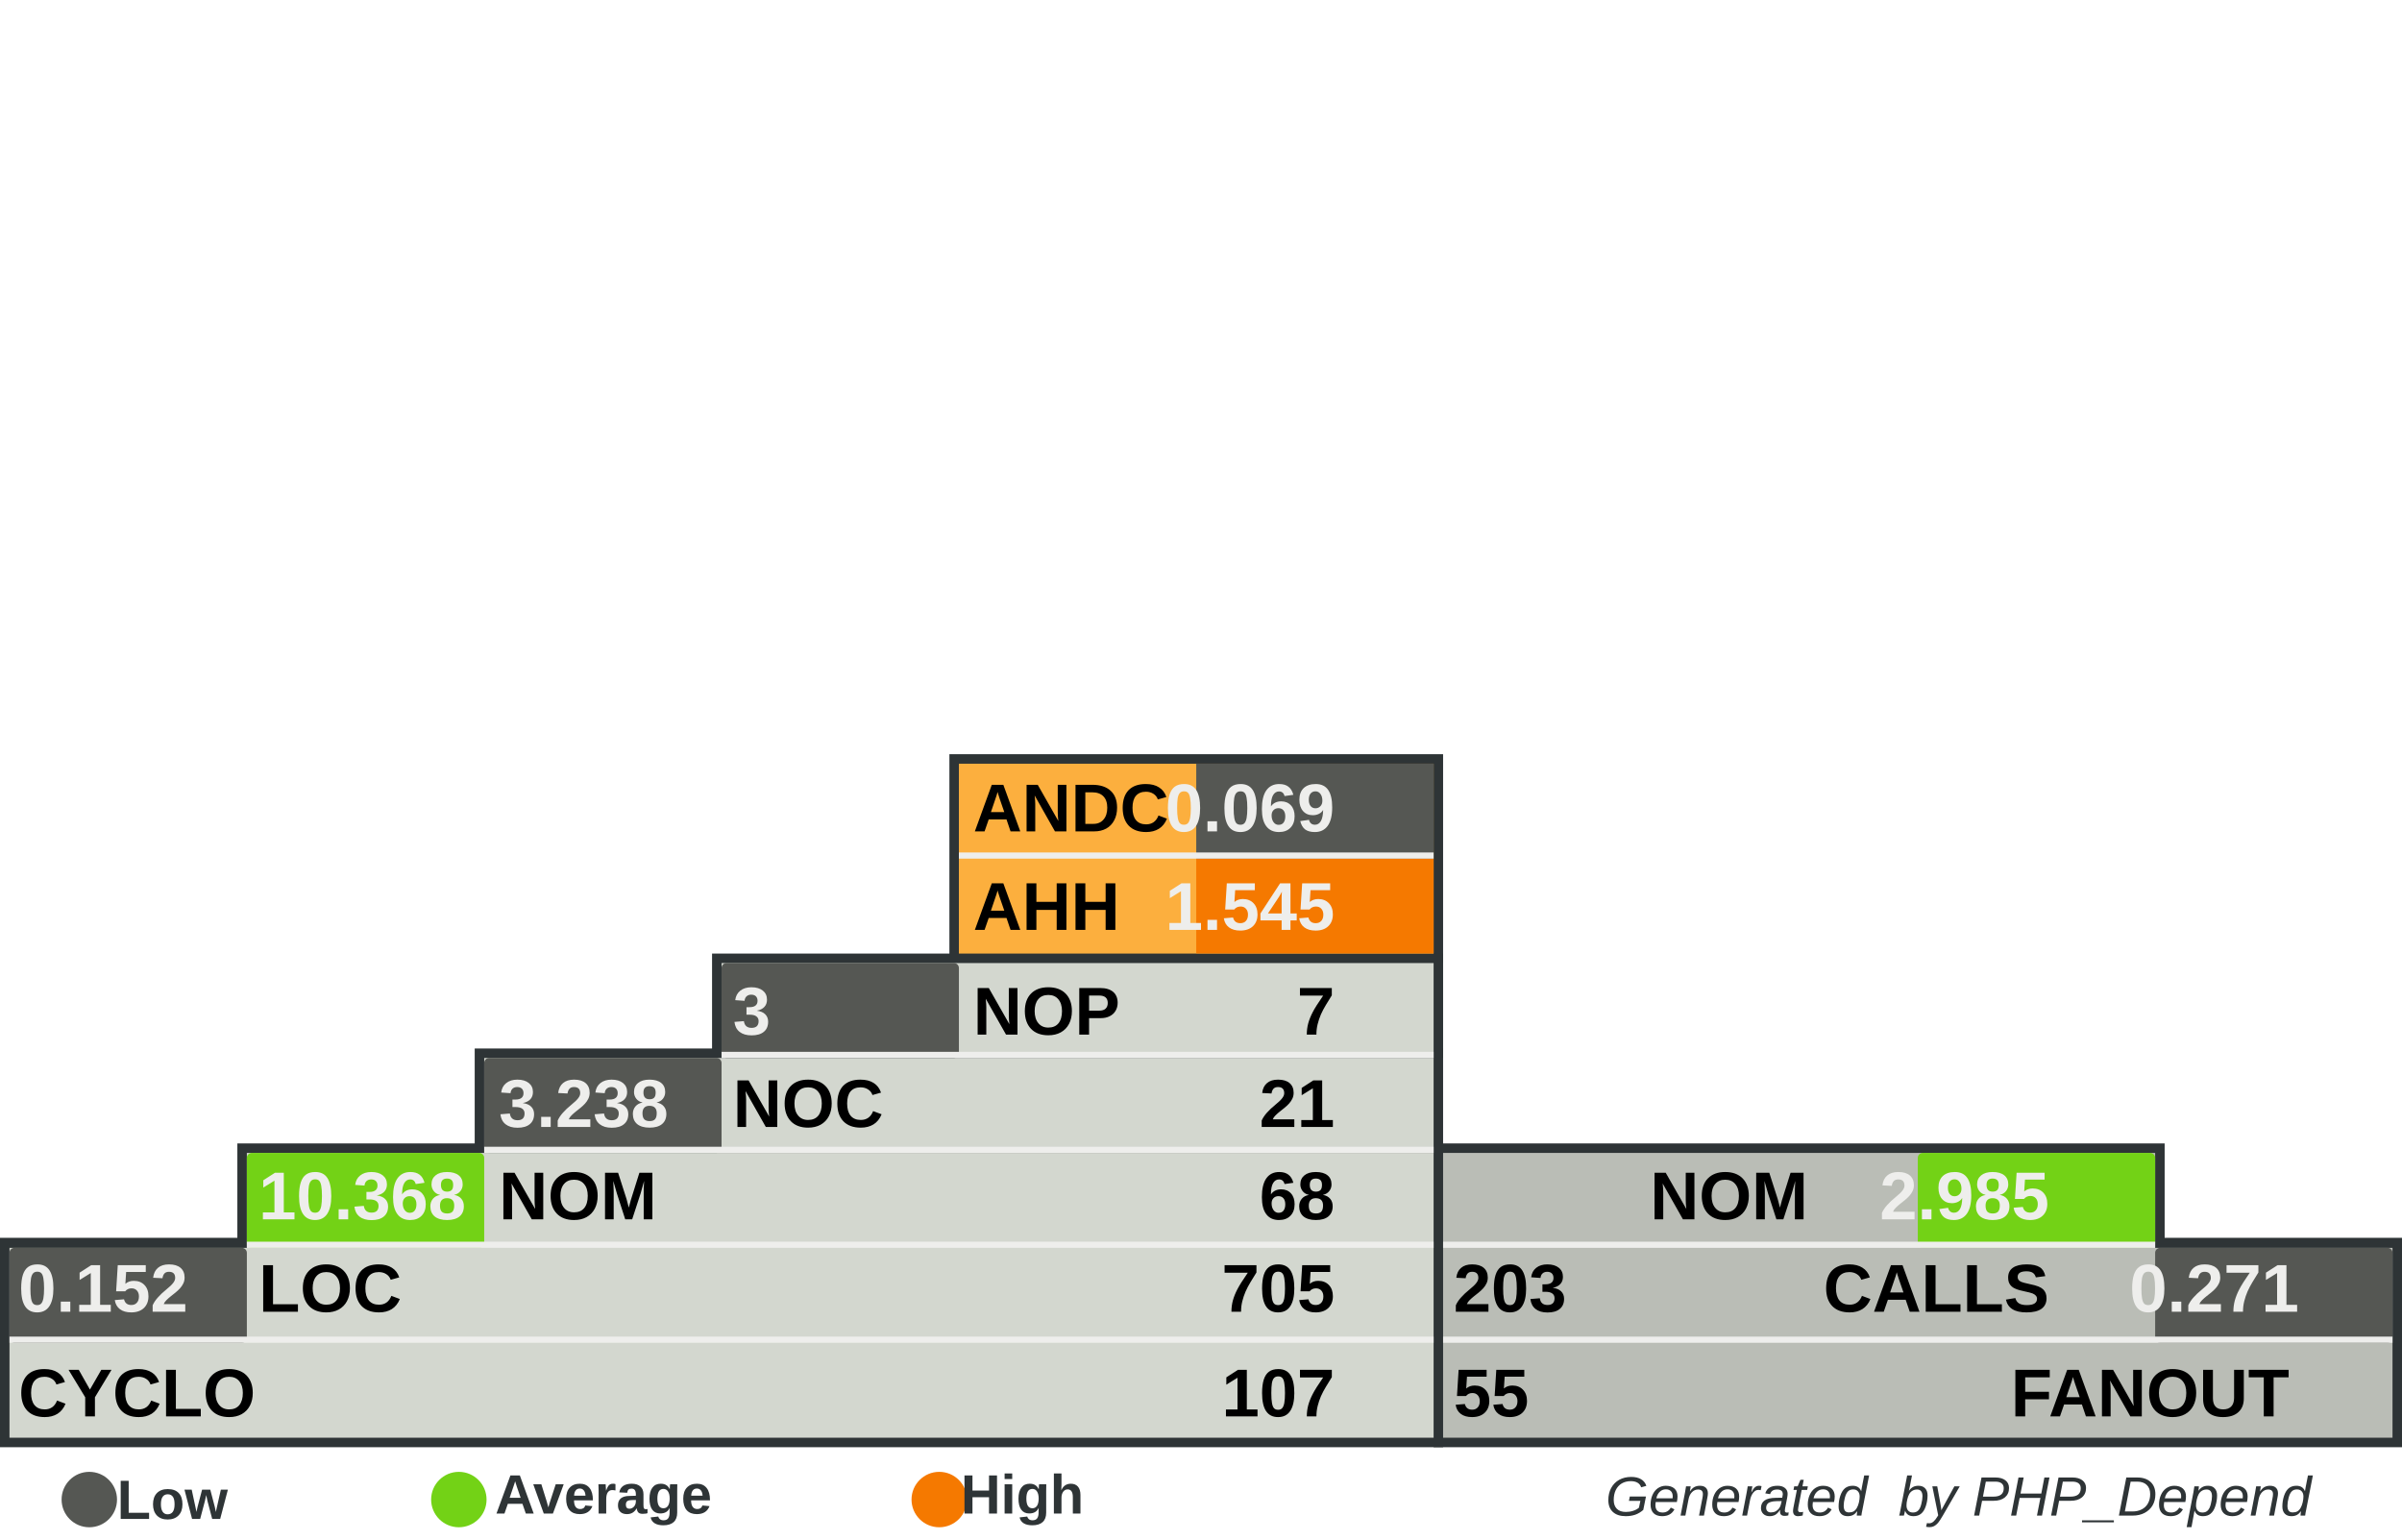
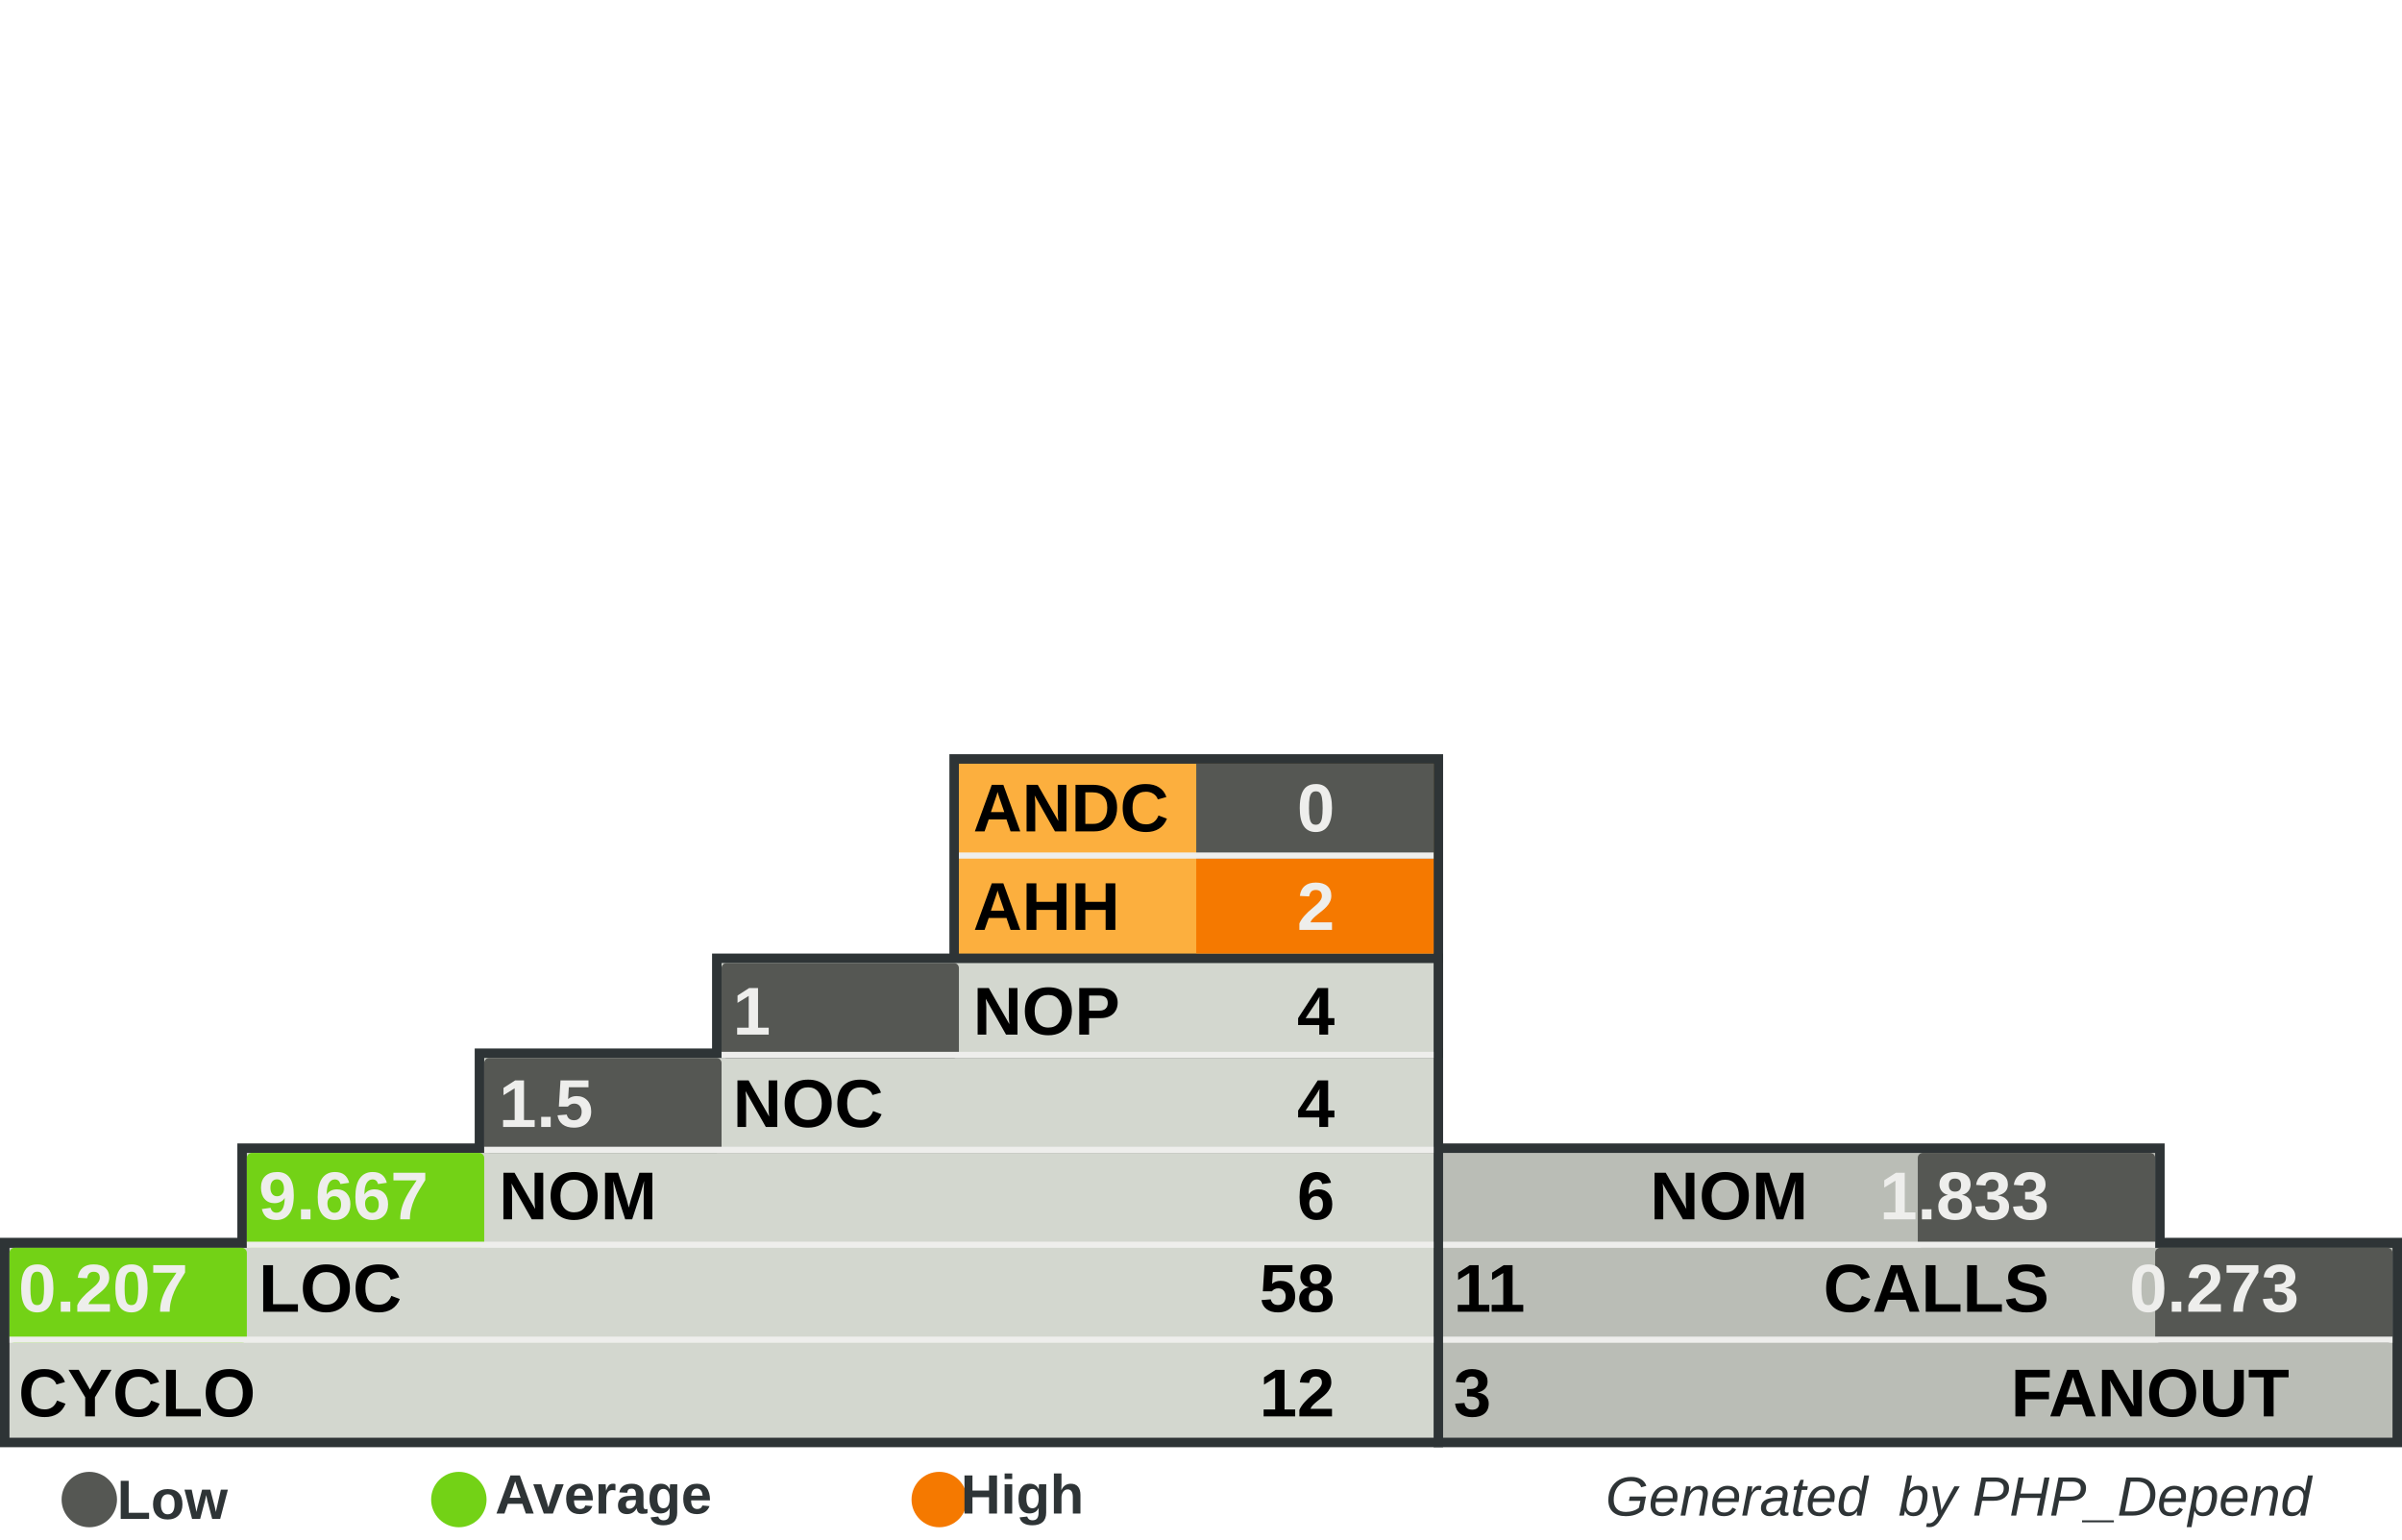
<svg xmlns="http://www.w3.org/2000/svg" width="390" height="250" id="svg5110" version="1.0">
  <defs id="defs5112">
    </defs>
  <g id="layer1">
    <rect style="fill:#555753" width="0" height="0" x="0" y="0" rx="0" ry="0" id="rect8982" xml:id="threshold.low" />
    <rect style="fill:#73d216" width="0" height="0" x="0" y="0" rx="0" ry="0" id="rect8983" xml:id="threshold.average" />
    <rect style="fill:#f57900" width="0" height="0" x="0" y="0" rx="0" ry="0" id="rect2834" xml:id="threshold.high" />
    <rect style="opacity:1;fill:#2e3436;fill-opacity:1;stroke:none;stroke-width:1;stroke-miterlimit:4;stroke-dasharray:none;stroke-opacity:1" id="rect4954" width="118.696" height="16.957" x="232.767" y="185.672" rx="2.978" ry="0" />
    <rect style="opacity:1;fill:#2e3436;fill-opacity:1;stroke:none;stroke-width:1;stroke-miterlimit:4;stroke-dasharray:none;stroke-opacity:1" id="rect4956" width="157.233" height="34" x="232.767" y="201" rx="3.945" ry="0" />
    <rect style="opacity:1;fill:#2e3436;fill-opacity:1;stroke:none;stroke-width:1;stroke-miterlimit:4;stroke-dasharray:none;stroke-opacity:1" id="rect4958" width="80.158" height="33.913" x="154.15" y="122.47" rx="2.011" ry="0" />
    <rect style="opacity:1;fill:#2e3436;fill-opacity:1;stroke:none;stroke-width:1;stroke-miterlimit:4;stroke-dasharray:none;stroke-opacity:1" id="rect4960" width="234.308" height="34" x="0" y="201" rx="5.879" ry="0" />
    <rect style="opacity:1;fill:#2e3436;fill-opacity:1;stroke:none;stroke-width:1;stroke-miterlimit:4;stroke-dasharray:none;stroke-opacity:1" id="rect4962" width="195.771" height="16.957" x="38.538" y="185.672" rx="4.912" ry="0" />
    <rect style="opacity:1;fill:#2e3436;fill-opacity:1;stroke:none;stroke-width:1;stroke-miterlimit:4;stroke-dasharray:none;stroke-opacity:1" id="rect4964" width="157.233" height="16.957" x="77.075" y="170.257" rx="3.945" ry="0" />
    <rect style="opacity:1;fill:#2e3436;fill-opacity:1;stroke:none;stroke-width:1;stroke-miterlimit:4;stroke-dasharray:none;stroke-opacity:1" id="rect4966" width="118.696" height="16.957" x="115.613" y="154.842" rx="2.978" ry="0" />
    <rect style="opacity:1;fill:#d3d7cf;fill-opacity:1;stroke:none;stroke-width:1;stroke-miterlimit:4;stroke-dasharray:none;stroke-opacity:1" id="rect4968" width="231.225" height="30.83" x="1.542" y="202.628" rx="5.801" ry="0" />
    <rect style="opacity:1;fill:#d3d7cf;fill-opacity:1;stroke:none;stroke-width:1;stroke-miterlimit:4;stroke-dasharray:none;stroke-opacity:1" id="rect4970" width="192.688" height="15.415" x="40.079" y="187.214" rx="4.834" ry="0" />
    <rect style="opacity:1;fill:#d3d7cf;fill-opacity:1;stroke:none;stroke-width:1;stroke-miterlimit:4;stroke-dasharray:none;stroke-opacity:1" id="rect4972" width="154.15" height="15.415" x="78.617" y="171.798" rx="3.868" ry="0" />
    <rect style="opacity:1;fill:#d3d7cf;fill-opacity:1;stroke:none;stroke-width:1;stroke-miterlimit:4;stroke-dasharray:none;stroke-opacity:1" id="rect4974" width="115.613" height="15.415" x="117.154" y="156.383" rx="2.901" ry="0" />
    <rect style="opacity:1;fill:#fcaf3e;fill-opacity:1;stroke:none;stroke-width:1;stroke-miterlimit:4;stroke-dasharray:none;stroke-opacity:1" id="rect4976" width="77.075" height="30.83" x="155.692" y="124.012" rx="1.934" ry="0" />
    <rect style="opacity:1;fill:#babdb6;fill-opacity:1;stroke:none;stroke-width:1;stroke-miterlimit:4;stroke-dasharray:none;stroke-opacity:1" id="rect4978" width="154.15" height="30.83" x="234.308" y="202.628" rx="3.868" ry="0" />
    <rect style="opacity:1;fill:#babdb6;fill-opacity:1;stroke:none;stroke-width:1;stroke-miterlimit:4;stroke-dasharray:none;stroke-opacity:1" id="rect4980" width="115.613" height="15.415" x="234.308" y="187.213" rx="2.901" ry="0" />
    <rect style="opacity:1;fill:#555753;fill-opacity:1;stroke:none;stroke-width:1;stroke-miterlimit:4;stroke-dasharray:none;stroke-opacity:1" id="rect4982" xml:id="rect.andc" width="38.538" height="15.43" x="194.229" y="124.012" rx="0.967" ry="0" />
    <rect style="opacity:1;fill:#f57900;fill-opacity:1;stroke:none;stroke-width:1;stroke-miterlimit:4;stroke-dasharray:none;stroke-opacity:1" id="rect2851" xml:id="rect.ahh" width="38.538" height="15.4" x="194.229" y="139.412" rx="0.967" ry="0" />
    <rect style="opacity:1;fill:#555753;fill-opacity:1;stroke:none;stroke-width:1;stroke-miterlimit:4;stroke-dasharray:none;stroke-opacity:1" id="rect4984" xml:id="rect.noc-nop" width="38.538" height="15.415" x="117.154" y="156.383" rx="0.806" />
    <rect style="opacity:1;fill:#555753;fill-opacity:1;stroke:none;stroke-width:1;stroke-miterlimit:4;stroke-dasharray:none;stroke-opacity:1" id="rect4986" xml:id="rect.nom-noc" width="38.538" height="15.415" x="78.617" y="171.798" rx="0.806" />
    <rect style="opacity:1;fill:#73d216;fill-opacity:1;stroke:none;stroke-width:1;stroke-miterlimit:4;stroke-dasharray:none;stroke-opacity:1" id="rect4988" xml:id="rect.loc-nom" width="38.538" height="15.415" x="40.079" y="187.213" rx="0.806" />
-     <rect style="opacity:1;fill:#555753;fill-opacity:1;stroke:none;stroke-width:1;stroke-miterlimit:4;stroke-dasharray:none;stroke-opacity:1" id="rect4990" xml:id="rect.cyclo-loc" width="38.538" height="15.415" x="1.542" y="202.628" rx="0.806" />
-     <rect style="opacity:1;fill:#73d216;fill-opacity:1;stroke:none;stroke-width:1;stroke-miterlimit:4;stroke-dasharray:none;stroke-opacity:1" id="rect4992" xml:id="rect.calls-nom" width="38.538" height="15.415" x="311.383" y="187.213" rx="0.806" />
+     <rect style="opacity:1;fill:#73d216;fill-opacity:1;stroke:none;stroke-width:1;stroke-miterlimit:4;stroke-dasharray:none;stroke-opacity:1" id="rect4990" xml:id="rect.cyclo-loc" width="38.538" height="15.415" x="1.542" y="202.628" rx="0.806" />
+     <rect style="opacity:1;fill:#555753;fill-opacity:1;stroke:none;stroke-width:1;stroke-miterlimit:4;stroke-dasharray:none;stroke-opacity:1" id="rect4992" xml:id="rect.calls-nom" width="38.538" height="15.415" x="311.383" y="187.213" rx="0.806" />
    <rect style="opacity:1;fill:#555753;fill-opacity:1;stroke:none;stroke-width:1;stroke-miterlimit:4;stroke-dasharray:none;stroke-opacity:1" id="rect4994" xml:id="rect.fanout-calls" width="38.538" height="15.415" x="349.921" y="202.628" rx="0.806" />
    <rect style="opacity:1;fill:#eeeeec;fill-opacity:1;stroke:none;stroke-width:1;stroke-miterlimit:4;stroke-dasharray:none;stroke-opacity:1" id="rect4996" width="231.225" height="1" x="1.542" y="217.043" rx="5.801" ry="0" />
    <rect style="opacity:1;fill:#eeeeec;fill-opacity:1;stroke:none;stroke-width:1;stroke-miterlimit:4;stroke-dasharray:none;stroke-opacity:1" id="rect4998" width="192.688" height="1" x="40.079" y="201.628" rx="4.834" ry="0" />
    <rect style="opacity:1;fill:#eeeeec;fill-opacity:1;stroke:none;stroke-width:1;stroke-miterlimit:4;stroke-dasharray:none;stroke-opacity:1" id="rect5000" width="154.15" height="1" x="78.617" y="186.213" rx="3.868" ry="0" />
    <rect style="opacity:1;fill:#eeeeec;fill-opacity:1;stroke:none;stroke-width:1;stroke-miterlimit:4;stroke-dasharray:none;stroke-opacity:1" id="rect5002" width="115.613" height="1" x="117.154" y="170.798" rx="2.901" ry="0" />
    <rect style="opacity:1;fill:#eeeeec;fill-opacity:1;stroke:none;stroke-width:1;stroke-miterlimit:4;stroke-dasharray:none;stroke-opacity:1" id="rect5004" width="115.613" height="1" x="234.308" y="201.628" rx="2.901" ry="0" />
    <rect style="opacity:1;fill:#eeeeec;fill-opacity:1;stroke:none;stroke-width:1;stroke-miterlimit:4;stroke-dasharray:none;stroke-opacity:1" id="rect5006" width="154.15" height="1" x="234.308" y="217.043" rx="3.868" ry="0" />
    <rect style="opacity:1;fill:#eeeeec;fill-opacity:1;stroke:none;stroke-width:1;stroke-miterlimit:4;stroke-dasharray:none;stroke-opacity:1" id="rect5008" width="77.075" height="1" x="155.692" y="138.427" rx="1.934" ry="0" />
    <text xml:space="preserve" style="font-size:11px;font-style:normal;font-variant:normal;font-weight:bold;font-stretch:normal;fill:#000000;fill-opacity:1;stroke:none;stroke-width:1px;stroke-linecap:butt;stroke-linejoin:miter;stroke-opacity:1;font-family:Arial" x="158" y="135" title="Average Number of Derived Classes" id="text5010">
      <tspan title="Average Number of Derived Classes" id="tspan5012" x="158" y="135">ANDC</tspan>
    </text>
    <text xml:space="preserve" style="font-size:11px;font-style:normal;font-variant:normal;font-weight:bold;font-stretch:normal;fill:#000000;fill-opacity:1;stroke:none;stroke-width:1px;stroke-linecap:butt;stroke-linejoin:miter;stroke-opacity:1;font-family:Arial" x="158" y="151" title="Average Hierarchy Height" id="text5014">
      <tspan title="Average Hierarchy Height" id="tspan5016" x="158" y="151">AHH</tspan>
    </text>
    <text xml:space="preserve" style="font-size:11px;font-style:normal;font-variant:normal;font-weight:bold;font-stretch:normal;fill:#000000;fill-opacity:1;stroke:none;stroke-width:1px;stroke-linecap:butt;stroke-linejoin:miter;stroke-opacity:1;font-family:Arial" x="158" y="168" title="Number Of Packages" id="text5018">
      <tspan title="Number Of Packages" id="tspan5020" x="158" y="168">NOP</tspan>
    </text>
    <text xml:space="preserve" style="font-size:11px;font-style:normal;font-variant:normal;font-weight:bold;font-stretch:normal;fill:#000000;fill-opacity:1;stroke:none;stroke-width:1px;stroke-linecap:butt;stroke-linejoin:miter;stroke-opacity:1;font-family:Arial" x="119" y="183" id="text5022" title="Number Of Classes" transform="scale(0.9999985,1.000001)">
      <tspan title="Number Of Classes" id="tspan5024" x="119" y="183">NOC</tspan>
    </text>
    <text xml:space="preserve" style="font-size:11px;font-style:normal;font-variant:normal;font-weight:bold;font-stretch:normal;fill:#000000;fill-opacity:1;stroke:none;stroke-width:1px;stroke-linecap:butt;stroke-linejoin:miter;stroke-opacity:1;font-family:Arial" x="81" y="198" id="text5026" title="Number Of Methods (Methods+Functions)" transform="scale(0.9999985,1.000001)">
      <tspan title="Number Of Methods (Methods+Functions)" id="tspan5028" x="81" y="198">NOM</tspan>
    </text>
    <text xml:space="preserve" style="font-size:11px;font-style:normal;font-variant:normal;font-weight:bold;font-stretch:normal;fill:#000000;fill-opacity:1;stroke:none;stroke-width:1px;stroke-linecap:butt;stroke-linejoin:miter;stroke-opacity:1;font-family:Arial" x="42" y="213" id="text5030" title="Lines Of Code (Non Comment and Non Whitespace Lines)" transform="scale(0.9999985,1.000001)">
      <tspan title="Lines Of Code (Non Comment and Non Whitespace Lines)" id="tspan5032" x="42" y="213">LOC</tspan>
    </text>
    <text xml:space="preserve" style="font-size:11px;font-style:normal;font-variant:normal;font-weight:bold;font-stretch:normal;fill:#000000;fill-opacity:1;stroke:none;stroke-width:1px;stroke-linecap:butt;stroke-linejoin:miter;stroke-opacity:1;font-family:Arial" x="3" y="230" id="text5034" title="Cyclomatic Complexity" transform="scale(0.9999985,1.000001)">
      <tspan title="Cyclomatic Complexity" id="tspan5036" x="3" y="230">CYCLO</tspan>
    </text>
    <text xml:space="preserve" style="font-size:11px;font-style:normal;font-variant:normal;font-weight:bold;font-stretch:normal;text-align:end;text-anchor:end;fill:#000000;fill-opacity:1;stroke:none;stroke-width:1px;stroke-linecap:butt;stroke-linejoin:miter;stroke-opacity:1;font-family:Arial" x="308.858" y="198" id="text5038" title="Number Of Methods (Methods+Functions)" transform="scale(0.9999985,1.000001)">
      <tspan title="Number Of Methods (Methods+Functions)" id="tspan5040" x="308.858" y="198">NOM</tspan>
    </text>
    <text xml:space="preserve" style="font-size:11px;font-style:normal;font-variant:normal;font-weight:bold;font-stretch:normal;text-anchor:end;fill:#000000;fill-opacity:1;stroke:none;stroke-width:1px;stroke-linecap:butt;stroke-linejoin:miter;stroke-opacity:1;font-family:Arial" x="348" y="213" id="text5042" title="Number of Operation Calls" transform="scale(0.9999985,1.000001)">
      <tspan title="Number of Operation Calls" id="tspan5044" x="348" y="213">CALLS</tspan>
    </text>
    <text xml:space="preserve" style="font-size:11px;font-style:normal;font-variant:normal;font-weight:bold;font-stretch:normal;text-anchor:end;fill:#000000;fill-opacity:1;stroke:none;stroke-width:1px;stroke-linecap:butt;stroke-linejoin:miter;stroke-opacity:1;font-family:Arial" x="387" y="230" id="text5046" title="Number of Called Classes" transform="scale(0.9999985,1.000001)">
      <tspan title="Number of Called Classes" id="tspan5048" x="387" y="230">FANOUT</tspan>
    </text>
    <text xml:space="preserve" style="font-size:11px;font-style:normal;font-variant:normal;font-weight:bold;font-stretch:normal;fill:#000000;fill-opacity:1;stroke:none;stroke-width:1px;stroke-linecap:butt;stroke-linejoin:miter;stroke-opacity:1;font-family:Arial" title="Number of Called Classes" x="236" y="230" id="text5050" transform="scale(0.9999985,1.000001)">
-       <tspan title="Number of Called Classes" id="tspan5052" xml:id="pdepend.fanout" x="236" y="230">55</tspan>
+       <tspan title="Number of Called Classes" id="tspan5052" xml:id="pdepend.fanout" x="236" y="230">3</tspan>
    </text>
    <text xml:space="preserve" style="font-size:11px;font-style:normal;font-variant:normal;font-weight:bold;font-stretch:normal;fill:#000000;fill-opacity:1;stroke:none;stroke-width:1px;stroke-linecap:butt;stroke-linejoin:miter;stroke-opacity:1;font-family:Arial" title="Number of Operation Calls" x="236" y="213" id="text5054" transform="scale(0.9999985,1.000001)">
-       <tspan title="Number of Operation Calls" id="tspan5056" xml:id="pdepend.calls" x="236" y="213">203</tspan>
+       <tspan title="Number of Operation Calls" id="tspan5056" xml:id="pdepend.calls" x="236" y="213">11</tspan>
    </text>
    <text xml:space="preserve" style="font-size:11px;font-style:normal;font-variant:normal;font-weight:bold;font-stretch:normal;text-anchor:end;fill:#000000;fill-opacity:1;stroke:none;stroke-width:1px;stroke-linecap:butt;stroke-linejoin:miter;stroke-opacity:1;font-family:Arial" title="Cyclomatic Complexity" x="232" y="230" id="text5058" transform="scale(0.9999985,1.000001)">
-       <tspan title="Cyclomatic Complexity" id="tspan5060" xml:id="pdepend.cyclo" x="232" y="230">107</tspan>
+       <tspan title="Cyclomatic Complexity" id="tspan5060" xml:id="pdepend.cyclo" x="232" y="230">12</tspan>
    </text>
    <text xml:space="preserve" style="font-size:11px;font-style:normal;font-variant:normal;font-weight:bold;font-stretch:normal;text-anchor:end;fill:#000000;fill-opacity:1;stroke:none;stroke-width:1px;stroke-linecap:butt;stroke-linejoin:miter;stroke-opacity:1;font-family:Arial" title="Lines Of Code (Non Comment and Non Whitespace Lines)" x="232" y="213" id="text5062" transform="scale(0.9999985,1.000001)">
-       <tspan xml:id="pdepend.loc" title="Lines Of Code (Non Comment and Non Whitespace Lines)" id="tspan5064" x="232" y="213">705</tspan>
+       <tspan xml:id="pdepend.loc" title="Lines Of Code (Non Comment and Non Whitespace Lines)" id="tspan5064" x="232" y="213">58</tspan>
    </text>
    <text xml:space="preserve" style="font-size:11px;font-style:normal;font-variant:normal;font-weight:bold;font-stretch:normal;text-anchor:end;fill:#000000;fill-opacity:1;stroke:none;stroke-width:1px;stroke-linecap:butt;stroke-linejoin:miter;stroke-opacity:1;font-family:Arial" title="Number Of Methods (Methods+Functions)" x="232" y="198" id="text5066" transform="scale(0.9999985,1.000001)">
-       <tspan title="Number Of Methods (Methods+Functions)" id="tspan5068" xml:id="pdepend.nom" x="232" y="198">68</tspan>
+       <tspan title="Number Of Methods (Methods+Functions)" id="tspan5068" xml:id="pdepend.nom" x="232" y="198">6</tspan>
    </text>
    <text xml:space="preserve" style="font-size:11px;font-style:normal;font-variant:normal;font-weight:bold;font-stretch:normal;text-anchor:end;fill:#000000;fill-opacity:1;stroke:none;stroke-width:1px;stroke-linecap:butt;stroke-linejoin:miter;stroke-opacity:1;font-family:Arial" title="Number Of Packages" x="232" y="168" id="text5070" transform="scale(0.9999985,1.000001)">
-       <tspan title="Number Of Packages" id="tspan5072" xml:id="pdepend.nop" x="232" y="168">7</tspan>
+       <tspan title="Number Of Packages" id="tspan5072" xml:id="pdepend.nop" x="232" y="168">4</tspan>
    </text>
    <text xml:space="preserve" style="font-size:11px;font-style:normal;font-variant:normal;font-weight:bold;font-stretch:normal;text-anchor:end;fill:#000000;fill-opacity:1;stroke:none;stroke-width:1px;stroke-linecap:butt;stroke-linejoin:miter;stroke-opacity:1;font-family:Arial" title="Number Of Classes" x="232" y="183" id="text5074" transform="scale(0.9999985,1.000001)">
-       <tspan title="Number Of Classes" id="tspan5076" xml:id="pdepend.noc" x="232" y="183">21</tspan>
+       <tspan title="Number Of Classes" id="tspan5076" xml:id="pdepend.noc" x="232" y="183">4</tspan>
    </text>
    <text xml:space="preserve" style="font-size:11px;font-style:normal;font-variant:normal;font-weight:bold;font-stretch:normal;text-anchor:end;fill:#eeeeec;fill-opacity:1;stroke:none;stroke-width:1px;stroke-linecap:butt;stroke-linejoin:miter;stroke-opacity:1;font-family:Arial" title="Average Number of Derived Classes" x="232" y="135" id="text5078" transform="scale(0.9999985,1.000001)">
-       <tspan title="Average Number of Derived Classes" id="tspan5080" xml:id="pdepend.andc" x="232" y="135">0.069</tspan>
+       <tspan title="Average Number of Derived Classes" id="tspan5080" xml:id="pdepend.andc" x="232" y="135">0</tspan>
    </text>
    <text xml:space="preserve" style="font-size:11px;font-style:normal;font-variant:normal;font-weight:bold;font-stretch:normal;text-anchor:end;fill:#eeeeec;fill-opacity:1;stroke:none;stroke-width:1px;stroke-linecap:butt;stroke-linejoin:miter;stroke-opacity:1;font-family:Arial" title="Average Hierarchy Height" x="232" y="151" id="text5082" transform="scale(0.9999985,1.000001)">
-       <tspan title="Average Hierarchy Height" id="tspan5084" xml:id="pdepend.ahh" x="232" y="151">1.545</tspan>
+       <tspan title="Average Hierarchy Height" id="tspan5084" xml:id="pdepend.ahh" x="232" y="151">2</tspan>
    </text>
    <text xml:space="preserve" style="font-size:11px;font-style:normal;font-variant:normal;font-weight:bold;font-stretch:normal;fill:#eeeeec;fill-opacity:1;stroke:none;stroke-width:1px;stroke-linecap:butt;stroke-linejoin:miter;stroke-opacity:1;font-family:Arial" title="Ratio: Number of Classes / Number of Packages" x="119" y="168" id="text5086" transform="scale(0.9999985,1.000001)">
-       <tspan title="Ratio: Number of Classes / Number of Packages" id="tspan5088" xml:id="pdepend.noc-nop" x="119" y="168">3</tspan>
+       <tspan title="Ratio: Number of Classes / Number of Packages" id="tspan5088" xml:id="pdepend.noc-nop" x="119" y="168">1</tspan>
    </text>
    <text xml:space="preserve" style="font-size:11px;font-style:normal;font-variant:normal;font-weight:bold;font-stretch:normal;fill:#eeeeec;fill-opacity:1;stroke:none;stroke-width:1px;stroke-linecap:butt;stroke-linejoin:miter;stroke-opacity:1;font-family:Arial" title="Ratio: Number of Methods / Number of Classes" x="81" y="183" id="text5090" transform="scale(0.9999985,1.000001)">
-       <tspan title="Ratio: Number of Methods / Number of Classes" id="tspan5092" xml:id="pdepend.nom-noc" x="81" y="183">3.238</tspan>
+       <tspan title="Ratio: Number of Methods / Number of Classes" id="tspan5092" xml:id="pdepend.nom-noc" x="81" y="183">1.5</tspan>
    </text>
    <text xml:space="preserve" style="font-size:11px;font-style:normal;font-variant:normal;font-weight:bold;font-stretch:normal;fill:#eeeeec;fill-opacity:1;stroke:none;stroke-width:1px;stroke-linecap:butt;stroke-linejoin:miter;stroke-opacity:1;font-family:Arial" title="Ratio: Lines of Code / Number of Methods" x="42" y="198" id="text5094" transform="scale(0.9999985,1.000001)">
-       <tspan title="Ratio: Lines of Code / Number of Methods" id="tspan5096" xml:id="pdepend.loc-nom" x="42" y="198">10.368</tspan>
+       <tspan title="Ratio: Lines of Code / Number of Methods" id="tspan5096" xml:id="pdepend.loc-nom" x="42" y="198">9.667</tspan>
    </text>
    <text xml:space="preserve" style="font-size:11px;font-style:normal;font-variant:normal;font-weight:bold;font-stretch:normal;fill:#eeeeec;fill-opacity:1;stroke:none;stroke-width:1px;stroke-linecap:butt;stroke-linejoin:miter;stroke-opacity:1;font-family:Arial" title="Ratio: Cyclomatic Complexity / Lines of Code" x="3" y="213" id="text5098" transform="scale(0.9999985,1.000001)">
-       <tspan title="Ratio: Cyclomatic Complexity / Lines of Code" id="tspan5100" xml:id="pdepend.cyclo-loc" x="3" y="213">0.152</tspan>
+       <tspan title="Ratio: Cyclomatic Complexity / Lines of Code" id="tspan5100" xml:id="pdepend.cyclo-loc" x="3" y="213">0.207</tspan>
    </text>
    <text xml:space="preserve" style="font-size:11px;font-style:normal;font-variant:normal;font-weight:bold;font-stretch:normal;text-anchor:end;fill:#eeeeec;fill-opacity:1;stroke:none;stroke-width:1px;stroke-linecap:butt;stroke-linejoin:miter;stroke-opacity:1;font-family:Arial" title="Ratio: Number of Called Classes(FANOUT) / Number of Operation Calls" x="388.563" y="213" id="text5102" transform="scale(0.9999985,1.000001)">
-       <tspan title="Ratio: Number of Called Classes(FANOUT) / Number of Operation Calls" id="tspan5104" xml:id="pdepend.fanout-calls" x="388.563" y="213">0.271</tspan>
+       <tspan title="Ratio: Number of Called Classes(FANOUT) / Number of Operation Calls" id="tspan5104" xml:id="pdepend.fanout-calls" x="388.563" y="213">0.273</tspan>
    </text>
    <text xml:space="preserve" style="font-size:11px;font-style:normal;font-variant:normal;font-weight:bold;font-stretch:normal;text-anchor:end;fill:#eeeeec;fill-opacity:1;stroke:none;stroke-width:1px;stroke-linecap:butt;stroke-linejoin:miter;stroke-opacity:1;font-family:Arial" title="Ratio: Number of Operation Calls / Number of Methods (Methods+Functions)" x="348" y="198" id="text5106" transform="scale(0.9999985,1.000001)">
-       <tspan title="Ratio: Number of Operation Calls / Number of Methods (Methods+Functions)" id="tspan5108" xml:id="pdepend.calls-nom" x="348" y="198">2.985</tspan>
+       <tspan title="Ratio: Number of Operation Calls / Number of Methods (Methods+Functions)" id="tspan5108" xml:id="pdepend.calls-nom" x="348" y="198">1.833</tspan>
    </text>
    <text xml:space="preserve" style="font-size:8px;font-style:normal;font-variant:normal;font-weight:bold;font-stretch:normal;text-align:end;text-anchor:end;fill:#2e3436;fill-opacity:1;stroke:none;stroke-width:1px;stroke-linecap:butt;stroke-linejoin:miter;stroke-opacity:1;font-family:Arial" x="386.395" y="246.106" id="text2692">
      <tspan id="tspan2694" x="386.395" y="246.106" style="font-size:9px;font-style:italic;font-variant:normal;font-weight:normal;font-stretch:normal;text-align:end;text-anchor:end;fill:#2e3436;font-family:Arial;">Generated  by PHP_Depend</tspan>
    </text>
    <path style="opacity:1;fill:#555753;fill-opacity:1;stroke:none;stroke-width:1;stroke-miterlimit:4;stroke-dasharray:none;stroke-opacity:1" id="path3780" d="M 65.333,285.667 A 12,10.333 0 1 1 41.333,285.667 A 12,10.333 0 1 1 65.333,285.667 z" transform="matrix(0.375,0,0,0.4354839,-5.5,119.0968)" />
    <text xml:space="preserve" style="font-size:8px;font-style:normal;font-weight:bold;text-align:center;text-anchor:middle;fill:#2e3436;fill-opacity:1;stroke:none;stroke-width:1px;stroke-linecap:butt;stroke-linejoin:miter;stroke-opacity:1;font-family:URW Chancery L;" x="32.387" y="246.642" id="text3782">
      <tspan id="tspan3784" x="32.387" y="246.642" style="font-size:9px;font-style:normal;font-variant:normal;font-weight:bold;font-stretch:normal;fill:#2e3436;font-family:Arial;">Low</tspan>
    </text>
    <path style="opacity:1;fill:#73d216;fill-opacity:1;stroke:none;stroke-width:1;stroke-miterlimit:4;stroke-dasharray:none;stroke-opacity:1" id="path3786" d="M 65.333,285.667 A 12,10.333 0 1 1 41.333,285.667 A 12,10.333 0 1 1 65.333,285.667 z" transform="matrix(0.375,0,0,0.4354839,54.5,119.0968)" />
    <text xml:space="preserve" style="font-size:8px;font-style:normal;font-weight:bold;text-align:center;text-anchor:middle;fill:#2e3436;fill-opacity:1;stroke:none;stroke-width:1px;stroke-linecap:butt;stroke-linejoin:miter;stroke-opacity:1;font-family:URW Chancery L;" x="102.387" y="245.774" id="text3788">
      <tspan id="tspan3790" x="102.387" y="245.774" style="font-size:9px;font-style:normal;font-variant:normal;font-weight:bold;font-stretch:normal;fill:#2e3436;font-family:Arial;">Average</tspan>
    </text>
    <path style="opacity:1;fill:#f57900;fill-opacity:1;stroke:none;stroke-width:1;stroke-miterlimit:4;stroke-dasharray:none;stroke-opacity:1" id="path3792" d="M 65.333,285.667 A 12,10.333 0 1 1 41.333,285.667 A 12,10.333 0 1 1 65.333,285.667 z" transform="matrix(0.375,0,0,0.4354839,132.5,119.0968)" />
    <text xml:space="preserve" style="font-size:8px;font-style:normal;font-weight:bold;text-align:center;text-anchor:middle;fill:#2e3436;fill-opacity:1;stroke:none;stroke-width:1px;stroke-linecap:butt;stroke-linejoin:miter;stroke-opacity:1;font-family:URW Chancery L;" x="170.387" y="245.774" id="text3794">
      <tspan id="tspan3796" x="170.387" y="245.774" style="font-size:9px;font-style:normal;font-variant:normal;font-weight:bold;font-stretch:normal;fill:#2e3436;font-family:Arial;">High</tspan>
    </text>
  </g>
</svg>
